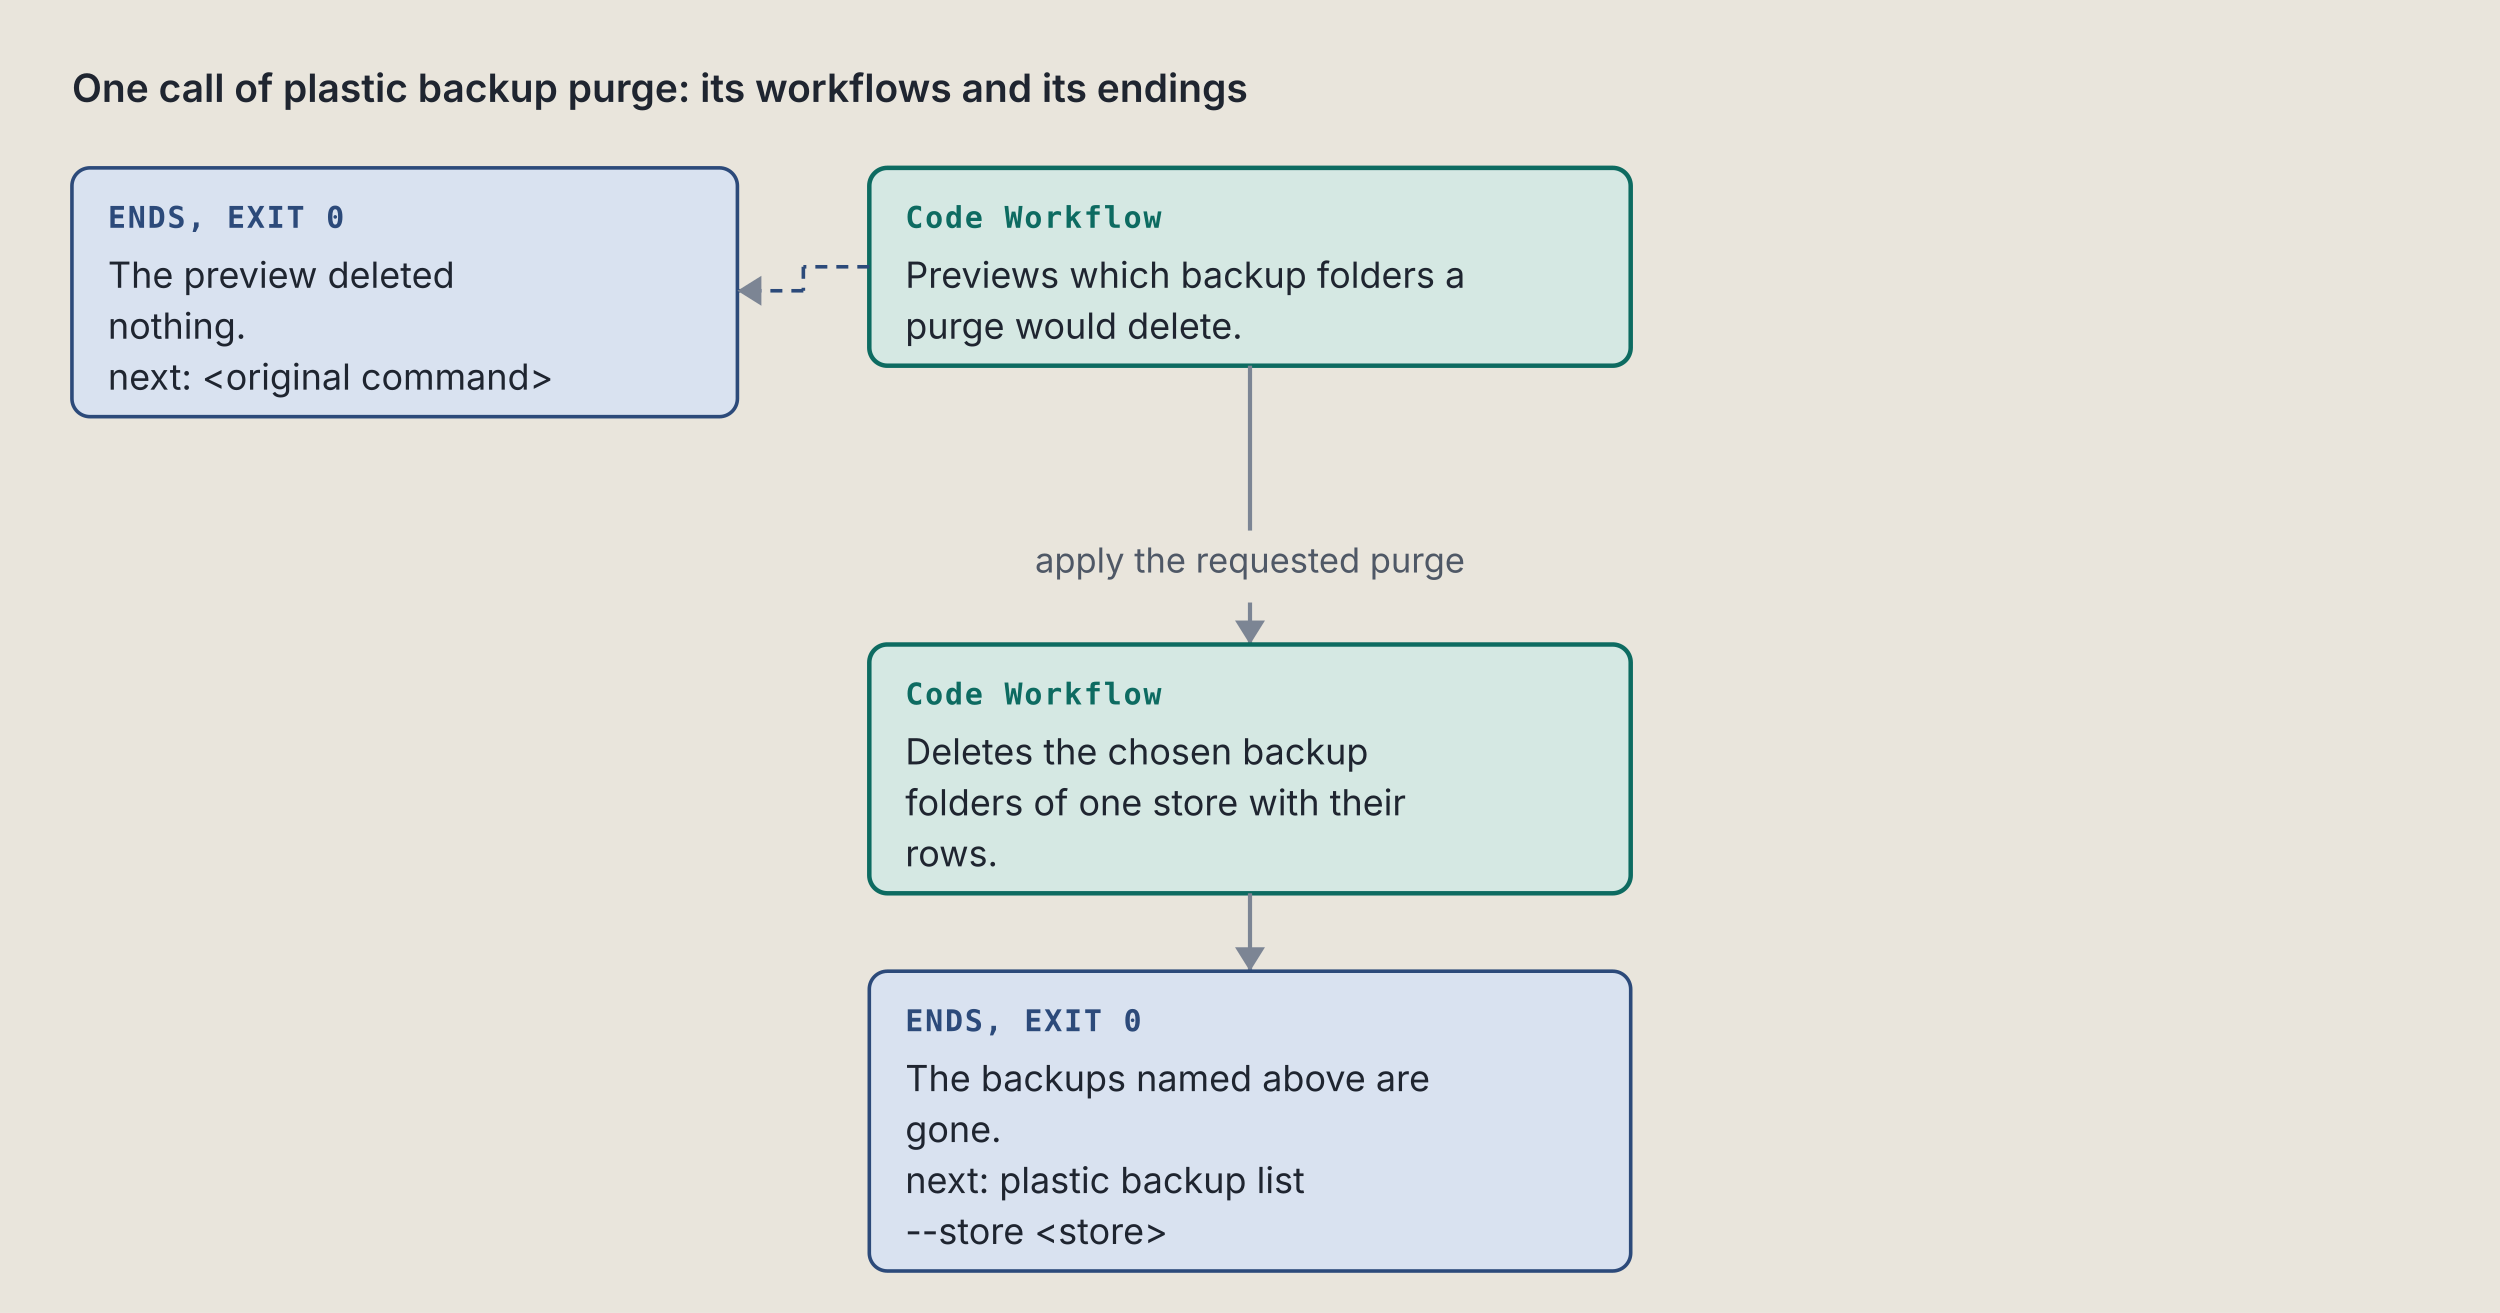
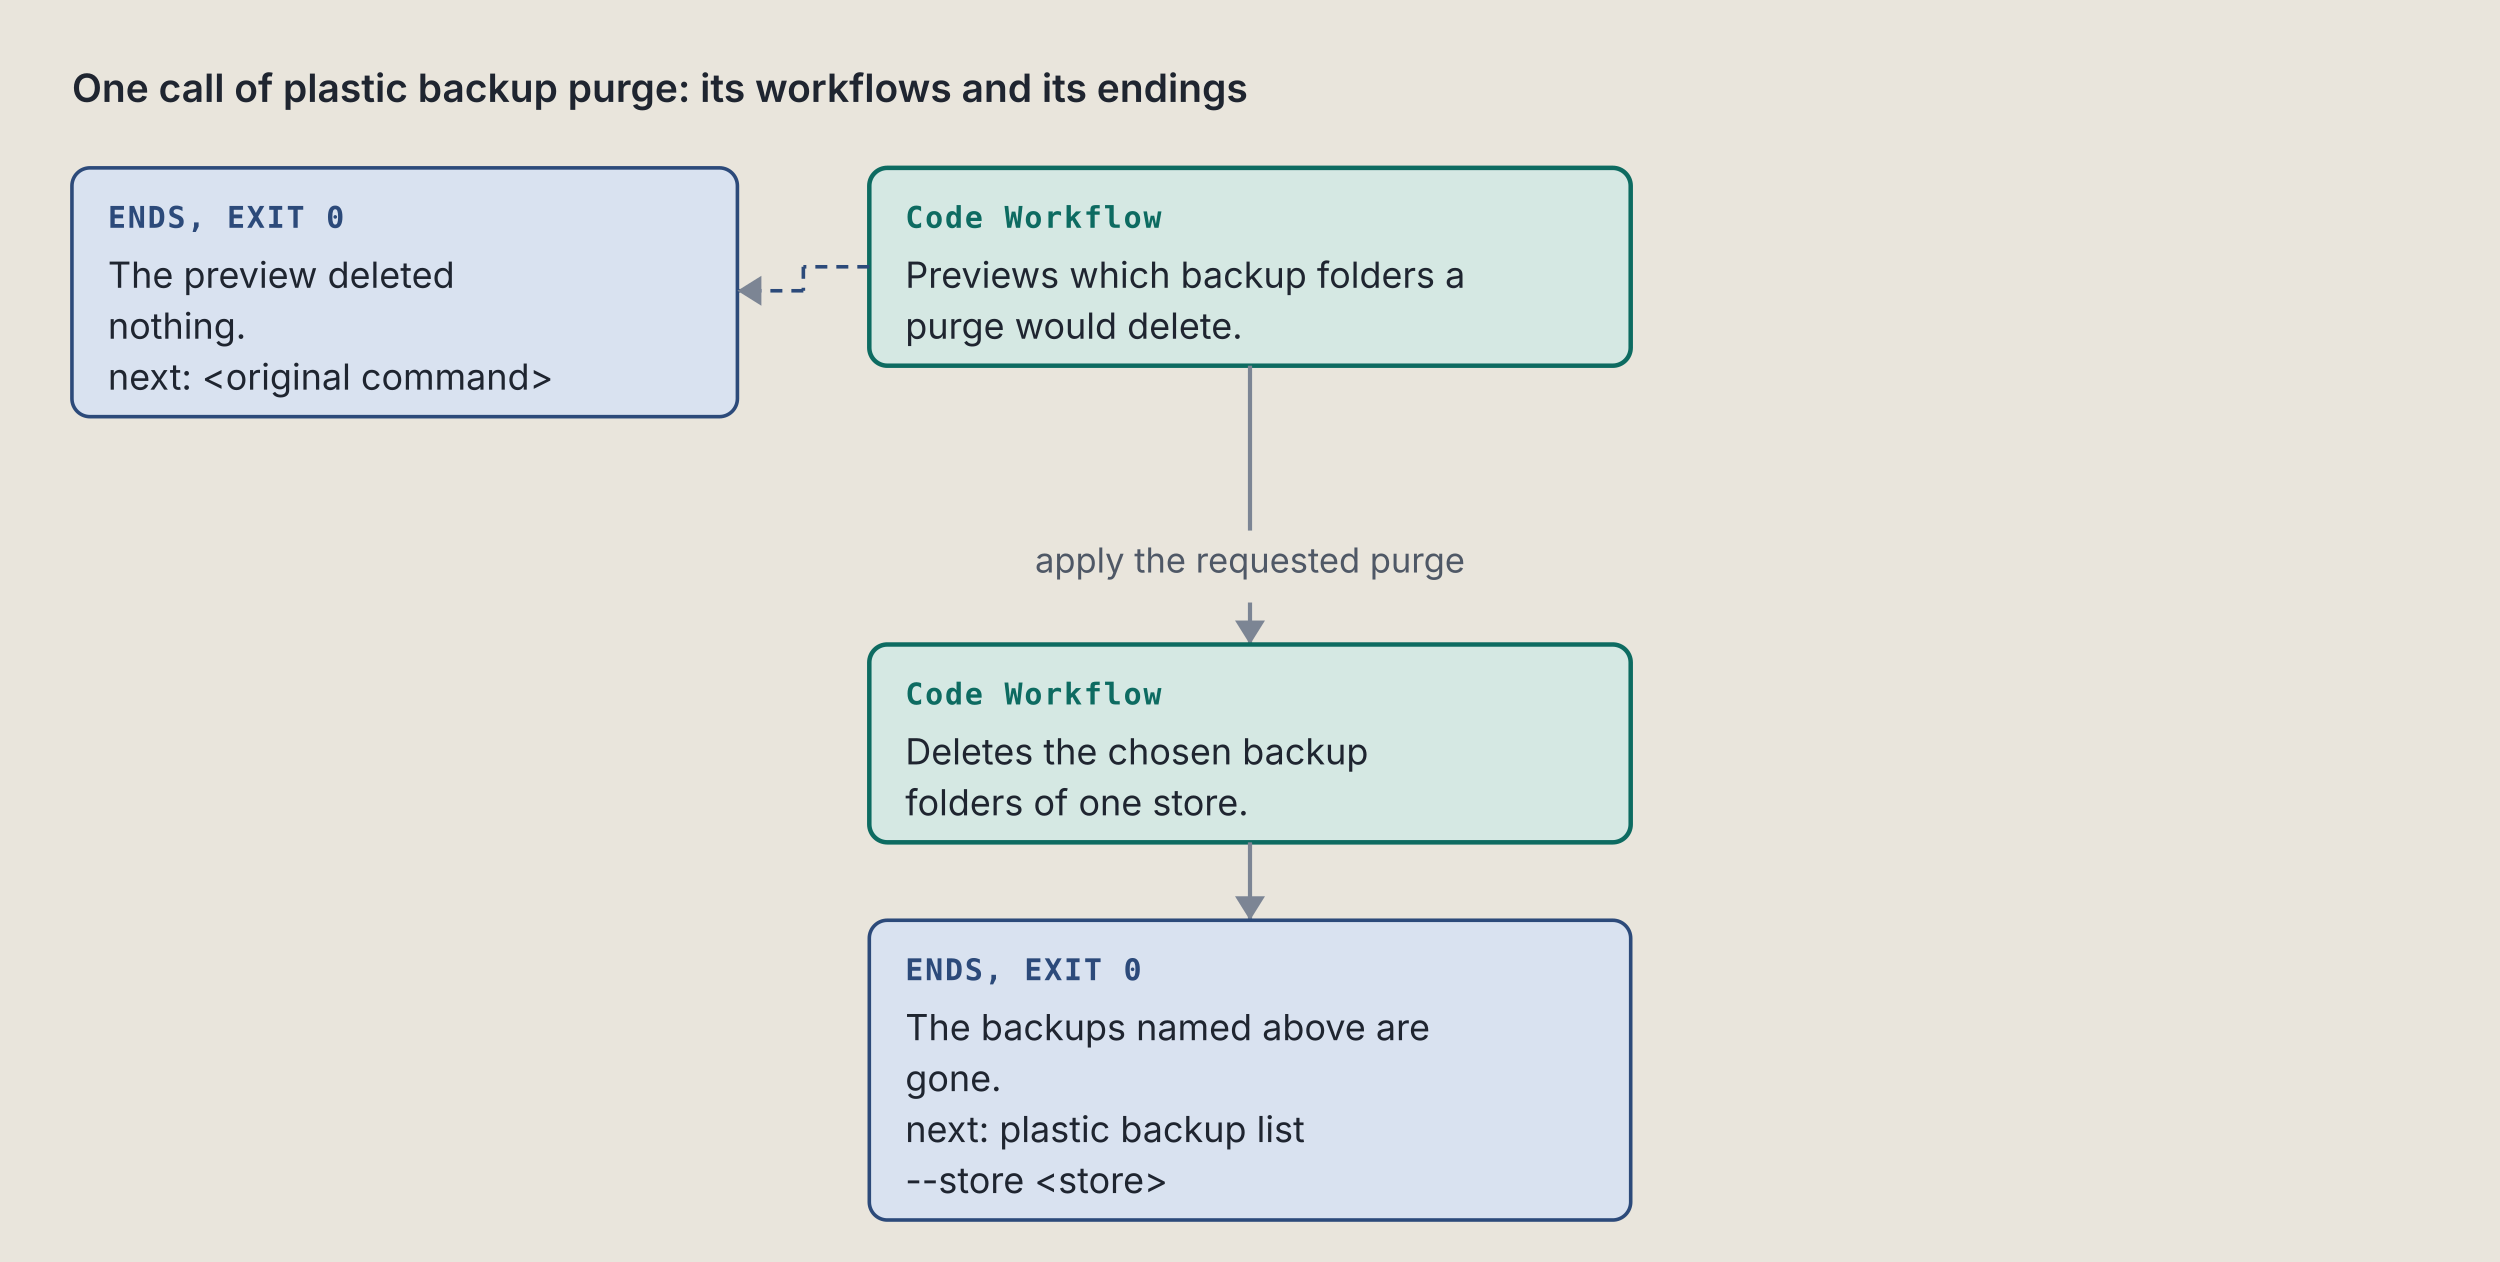
- <svg xmlns="http://www.w3.org/2000/svg" viewBox="0 0 834 438" width="834" height="438" role="img" xml:space="preserve">
+ <svg xmlns="http://www.w3.org/2000/svg" viewBox="0 0 834 421" width="834" height="421" role="img" xml:space="preserve">
  <style>.ground { fill: #e9e5dc; }
.card { fill: #f4f1ea; stroke: #7c8594; stroke-width: 1; }
.lane-code { fill: #d5e8e3; stroke: #0d6b61; stroke-width: 1.5; }
.lane-agent { fill: #f1e2c7; stroke: #9a5508; stroke-width: 1.5; }
.stop-refusal { fill: #e4dcf5; stroke: #5b35b0; stroke-width: 1.2; }
.stop-failure { fill: #f4d9d4; stroke: #a8261b; stroke-width: 1.2; }
.end { fill: #d9e2f0; stroke: #2c4a7a; stroke-width: 1.2; }
.stop-end { fill: #d9e2f0; stroke: #2c4a7a; stroke-width: 1.2; }
.stop-handoff { fill: #f1e2c7; stroke: #9a5508; stroke-width: 1.2; stroke-dasharray: 5 3; }
.wire-handoff { fill: none; stroke: #9a5508; stroke-width: 1.2; stroke-dasharray: 4 3; }
.wire-end { fill: none; stroke: #2c4a7a; stroke-width: 1.2; stroke-dasharray: 4 3; }
.tag-handoff { fill: #9a5508; }
.k { fill: #4f5866; font: 11.5px "IBM Plex Sans", system-ui, -apple-system, "Segoe UI", sans-serif; }
.way { fill: #1f2530; font: italic 12.5px "IBM Plex Sans", system-ui, -apple-system, "Segoe UI", sans-serif; }
.wire { fill: none; stroke: #7c8594; stroke-width: 1.4; }
.wire-read { fill: none; stroke: #7c8594; stroke-width: 1.4; stroke-dasharray: 5 3; }
.wire-refusal { fill: none; stroke: #5b35b0; stroke-width: 1.2; stroke-dasharray: 4 3; }
.wire-failure { fill: none; stroke: #a8261b; stroke-width: 1.2; stroke-dasharray: 4 3; }
.head { fill: #7c8594; }
.t { fill: #1f2530; font: 12px "IBM Plex Sans", system-ui, -apple-system, "Segoe UI", sans-serif; }
.tb { fill: #1f2530; font: 600 13px "IBM Plex Sans", system-ui, -apple-system, "Segoe UI", sans-serif; }
.tm { fill: #1f2530; font: 11.5px "IBM Plex Mono", ui-monospace, Menlo, Consolas, monospace; }
.tag { font: 600 10px "IBM Plex Mono", ui-monospace, Menlo, Consolas, monospace; letter-spacing: .06em; }
.tag-code { fill: #0d6b61; } .tag-agent { fill: #9a5508; } .tag-refusal { fill: #5b35b0; }
.tag-failure { fill: #a8261b; } .tag-end { fill: #2c4a7a; } .tag-muted { fill: #4f5866; }
.tm.tag-muted { font-size: 10.5px; }
.db { fill: #d9e2f0; stroke: #2c4a7a; stroke-width: 1.2; }
.codebox { fill: #f4f1ea; stroke: #7c8594; stroke-width: 1; }
.cx { fill: #1f2530; font: 12px "IBM Plex Mono", ui-monospace, Menlo, Consolas, monospace; white-space: pre; }
.cx-n { fill: #4f5866; font: 11px "IBM Plex Mono", ui-monospace, Menlo, Consolas, monospace; }
.cx-k { fill: #5b35b0; } .cx-s { fill: #9a5508; } .cx-y { fill: #0d6b61; }
.cx-w { fill: #2c4a7a; font-weight: 600; } .cx-t { fill: #a8261b; } .cx-c { fill: #4f5866; font-style: italic; }
.badge { fill: #2c4a7a; } .badge-t { fill: #e9e5dc; font: 600 11px "IBM Plex Mono", ui-monospace, Menlo, Consolas, monospace; }
.bracket { fill: none; stroke: #2c4a7a; stroke-width: 1.4; }
.term { fill: #16191e; stroke: #7c8594; stroke-width: 1; }
.term-t { fill: #e6e2d8; font: 12px "IBM Plex Mono", ui-monospace, Menlo, Consolas, monospace; }
.term-p { fill: #8fd18f; font: 12px "IBM Plex Mono", ui-monospace, Menlo, Consolas, monospace; }
.term-m { fill: #a3abb6; font: 12px "IBM Plex Mono", ui-monospace, Menlo, Consolas, monospace; }
.big { font: 700 36px "IBM Plex Mono", ui-monospace, Menlo, Consolas, monospace; }

@media (prefers-color-scheme: dark) {
.ground { fill: #171a1f; }
.card { fill: #20242b; stroke: #8a93a2; stroke-width: 1; }
.lane-code { fill: #173a36; stroke: #5cc4b4; stroke-width: 1.5; }
.lane-agent { fill: #3d2e17; stroke: #e5a95a; stroke-width: 1.5; }
.stop-refusal { fill: #2d2445; stroke: #b59cf2; stroke-width: 1.2; }
.stop-failure { fill: #45211e; stroke: #f2958a; stroke-width: 1.2; }
.end { fill: #1f2c42; stroke: #97b6e8; stroke-width: 1.2; }
.stop-end { fill: #1f2c42; stroke: #97b6e8; stroke-width: 1.2; }
.stop-handoff { fill: #3d2e17; stroke: #e5a95a; stroke-width: 1.2; stroke-dasharray: 5 3; }
.wire-handoff { fill: none; stroke: #e5a95a; stroke-width: 1.2; stroke-dasharray: 4 3; }
.wire-end { fill: none; stroke: #97b6e8; stroke-width: 1.2; stroke-dasharray: 4 3; }
.tag-handoff { fill: #e5a95a; }
.k { fill: #b3b9c3; font: 11.5px "IBM Plex Sans", system-ui, -apple-system, "Segoe UI", sans-serif; }
.way { fill: #e8e4da; font: italic 12.5px "IBM Plex Sans", system-ui, -apple-system, "Segoe UI", sans-serif; }
.wire { fill: none; stroke: #8a93a2; stroke-width: 1.4; }
.wire-read { fill: none; stroke: #8a93a2; stroke-width: 1.4; stroke-dasharray: 5 3; }
.wire-refusal { fill: none; stroke: #b59cf2; stroke-width: 1.2; stroke-dasharray: 4 3; }
.wire-failure { fill: none; stroke: #f2958a; stroke-width: 1.2; stroke-dasharray: 4 3; }
.head { fill: #8a93a2; }
.t { fill: #e8e4da; font: 12px "IBM Plex Sans", system-ui, -apple-system, "Segoe UI", sans-serif; }
.tb { fill: #e8e4da; font: 600 13px "IBM Plex Sans", system-ui, -apple-system, "Segoe UI", sans-serif; }
.tm { fill: #e8e4da; font: 11.5px "IBM Plex Mono", ui-monospace, Menlo, Consolas, monospace; }
.tag { font: 600 10px "IBM Plex Mono", ui-monospace, Menlo, Consolas, monospace; letter-spacing: .06em; }
.tag-code { fill: #5cc4b4; } .tag-agent { fill: #e5a95a; } .tag-refusal { fill: #b59cf2; }
.tag-failure { fill: #f2958a; } .tag-end { fill: #97b6e8; } .tag-muted { fill: #b3b9c3; }
.tm.tag-muted { font-size: 10.5px; }
.db { fill: #1f2c42; stroke: #97b6e8; stroke-width: 1.2; }
.codebox { fill: #20242b; stroke: #8a93a2; stroke-width: 1; }
.cx { fill: #e8e4da; font: 12px "IBM Plex Mono", ui-monospace, Menlo, Consolas, monospace; white-space: pre; }
.cx-n { fill: #b3b9c3; font: 11px "IBM Plex Mono", ui-monospace, Menlo, Consolas, monospace; }
.cx-k { fill: #b59cf2; } .cx-s { fill: #e5a95a; } .cx-y { fill: #5cc4b4; }
.cx-w { fill: #97b6e8; font-weight: 600; } .cx-t { fill: #f2958a; } .cx-c { fill: #b3b9c3; font-style: italic; }
.badge { fill: #97b6e8; } .badge-t { fill: #171a1f; font: 600 11px "IBM Plex Mono", ui-monospace, Menlo, Consolas, monospace; }
.bracket { fill: none; stroke: #97b6e8; stroke-width: 1.4; }
.term { fill: #16191e; stroke: #8a93a2; stroke-width: 1; }
.term-t { fill: #e6e2d8; font: 12px "IBM Plex Mono", ui-monospace, Menlo, Consolas, monospace; }
.term-p { fill: #8fd18f; font: 12px "IBM Plex Mono", ui-monospace, Menlo, Consolas, monospace; }
.term-m { fill: #a3abb6; font: 12px "IBM Plex Mono", ui-monospace, Menlo, Consolas, monospace; }
.big { font: 700 36px "IBM Plex Mono", ui-monospace, Menlo, Consolas, monospace; }
}</style>
  <rect width="100%" height="100%" class="ground" />
  <text x="24" y="34" class="tb" text-anchor="start">One call of plastic backup purge: its workflows and its endings</text>
  <rect x="290" y="56" width="254" height="66" rx="6" class="lane-code" />
  <text x="302" y="76" class="tag tag-code" text-anchor="start">Code Workflow</text>
  <text x="302" y="96" class="t" text-anchor="start">Previews which backup folders a</text>
  <text x="302" y="113" class="t" text-anchor="start">purge would delete.</text>
  <rect x="24" y="56" width="222" height="83" rx="6" class="stop-end" />
  <text x="36" y="76" class="tag tag-end" text-anchor="start">ENDS, EXIT 0</text>
  <text x="36" y="96" class="t" text-anchor="start">The preview deleted</text>
  <text x="36" y="113" class="t" text-anchor="start">nothing.</text>
  <text x="36" y="130" class="t" text-anchor="start">next: &lt;original command&gt;</text>
  <path d="M 290 89 L 268 89" class="wire-end" />
  <path d="M 268 89 L 268 97" class="wire-end" />
  <path d="M 268 97 L 246 97" class="wire-end" />
  <path d="M 254 92 L 246 97 L 254 102 Z" class="head" />
  <path d="M 417 122 L 417 169 L 417 169 L 417 177" class="wire" />
  <text x="417" y="191" class="k" text-anchor="middle">apply the requested purge</text>
  <path d="M 417 201 L 417 215" class="wire" />
  <path d="M 412 207 L 417 215 L 422 207 Z" class="head" />
-   <rect x="290" y="215" width="254" height="83" rx="6" class="lane-code" />
+   <rect x="290" y="215" width="254" height="66" rx="6" class="lane-code" />
  <text x="302" y="235" class="tag tag-code" text-anchor="start">Code Workflow</text>
  <text x="302" y="255" class="t" text-anchor="start">Deletes the chosen backup</text>
-   <text x="302" y="272" class="t" text-anchor="start">folders of one store with their</text>
-   <text x="302" y="289" class="t" text-anchor="start">rows.</text>
-   <path d="M 417 298 L 417 324" class="wire" />
-   <path d="M 412 316 L 417 324 L 422 316 Z" class="head" />
-   <rect x="290" y="324" width="254" height="100" rx="6" class="stop-end" />
-   <text x="302" y="344" class="tag tag-end" text-anchor="start">ENDS, EXIT 0</text>
-   <text x="302" y="364" class="t" text-anchor="start">The backups named above are</text>
-   <text x="302" y="381" class="t" text-anchor="start">gone.</text>
-   <text x="302" y="398" class="t" text-anchor="start">next: plastic backup list</text>
-   <text x="302" y="415" class="t" text-anchor="start">--store &lt;store&gt;</text>
+   <text x="302" y="272" class="t" text-anchor="start">folders of one store.</text>
+   <path d="M 417 281 L 417 307" class="wire" />
+   <path d="M 412 299 L 417 307 L 422 299 Z" class="head" />
+   <rect x="290" y="307" width="254" height="100" rx="6" class="stop-end" />
+   <text x="302" y="327" class="tag tag-end" text-anchor="start">ENDS, EXIT 0</text>
+   <text x="302" y="347" class="t" text-anchor="start">The backups named above are</text>
+   <text x="302" y="364" class="t" text-anchor="start">gone.</text>
+   <text x="302" y="381" class="t" text-anchor="start">next: plastic backup list</text>
+   <text x="302" y="398" class="t" text-anchor="start">--store &lt;store&gt;</text>
</svg>
